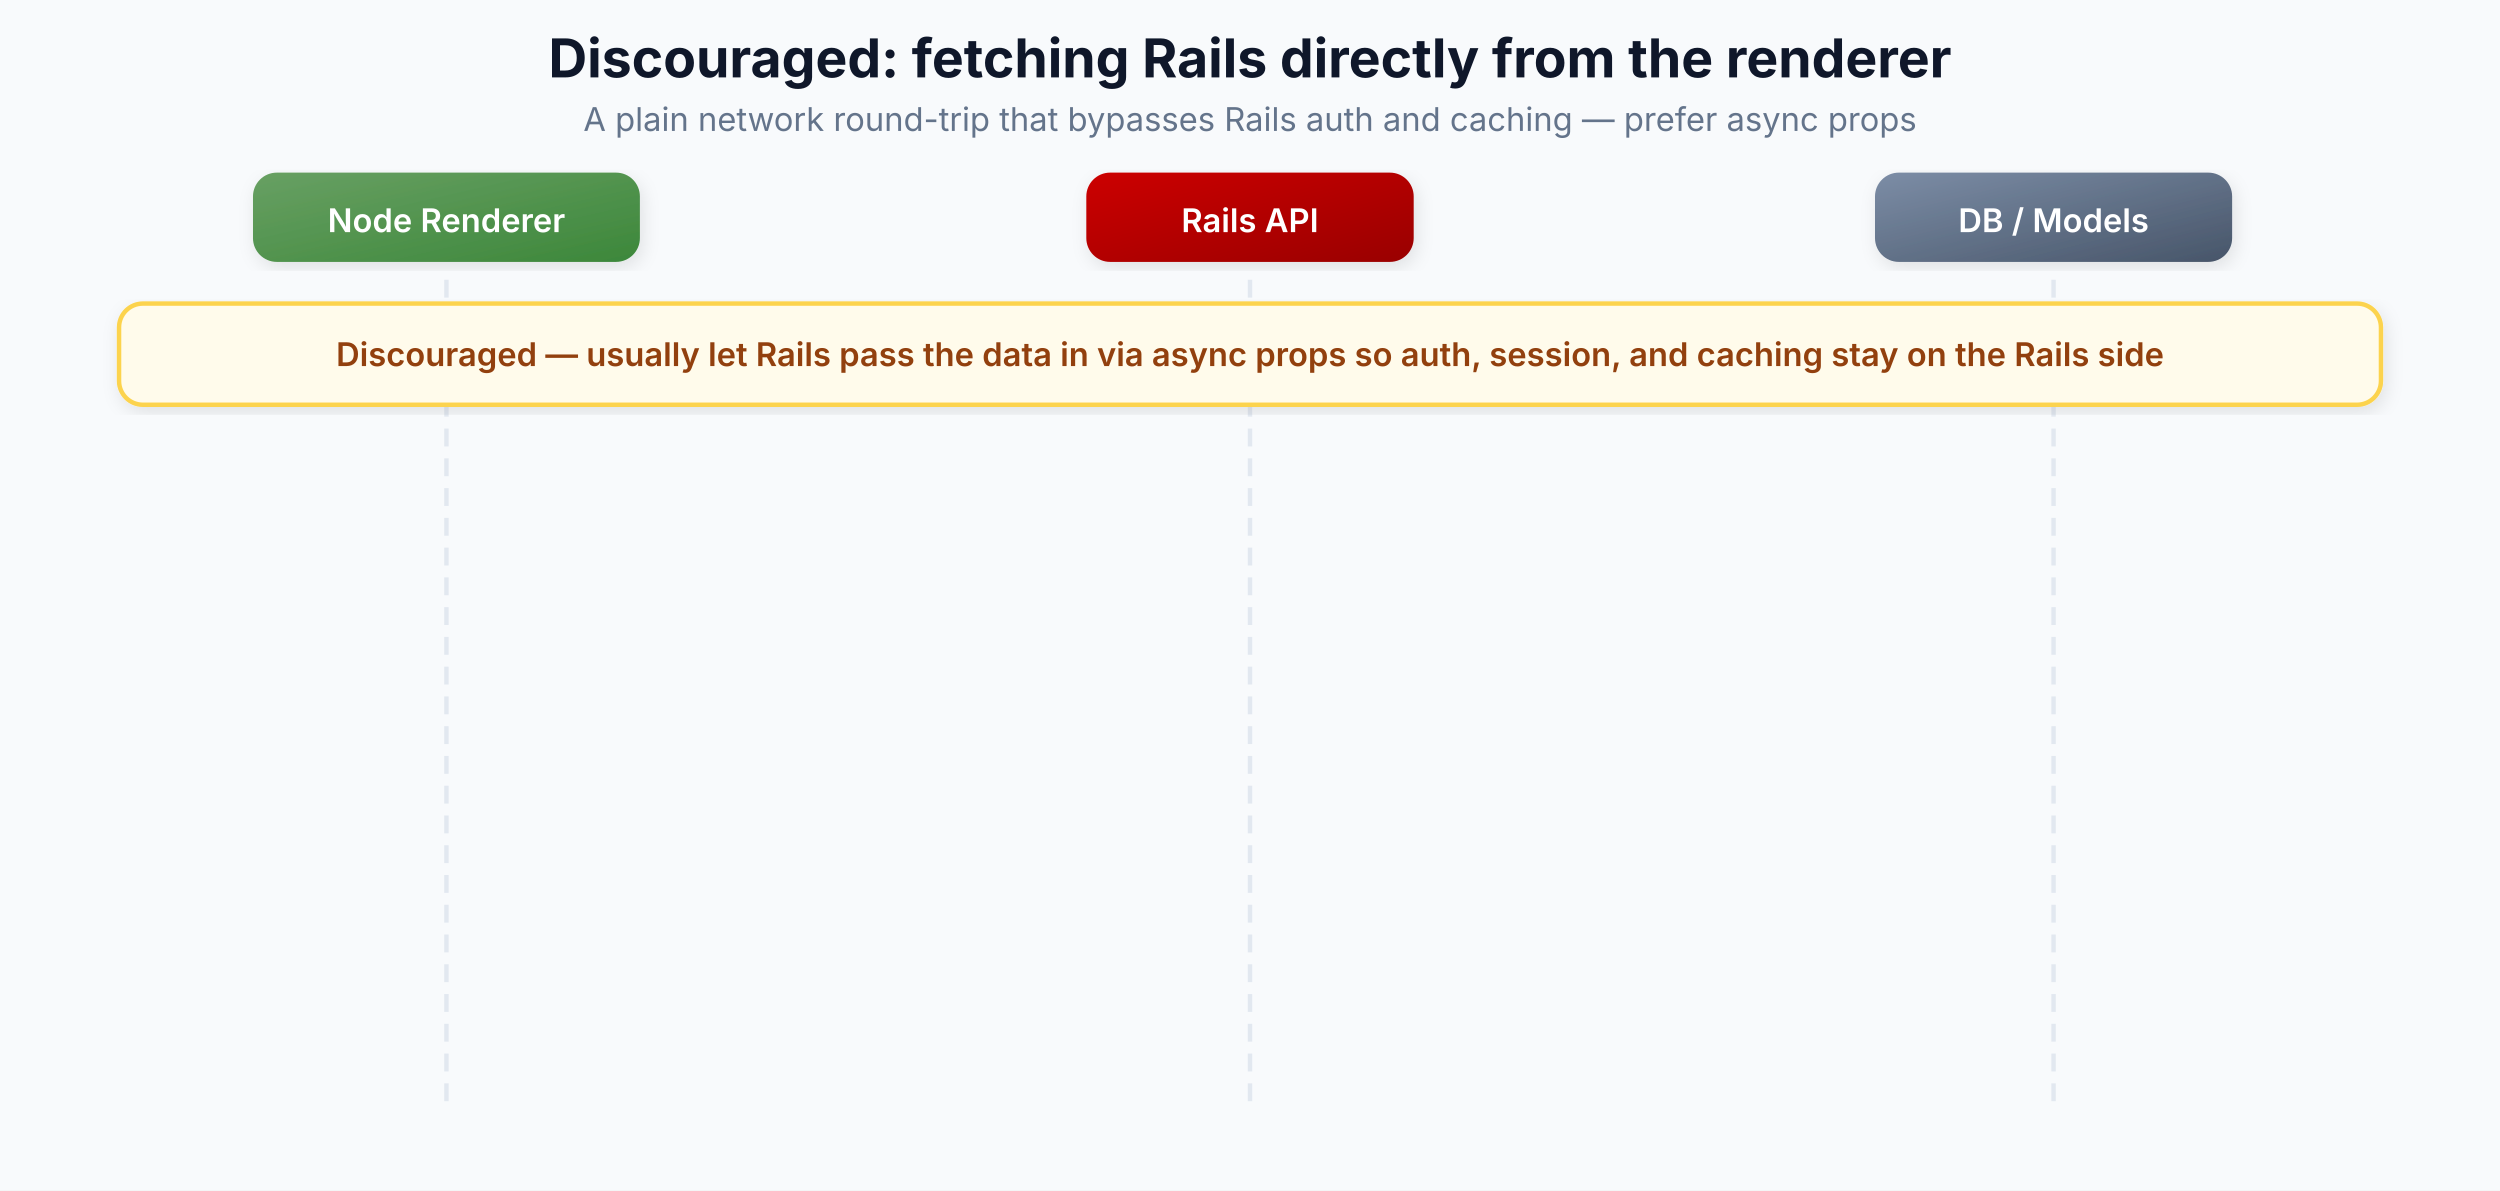
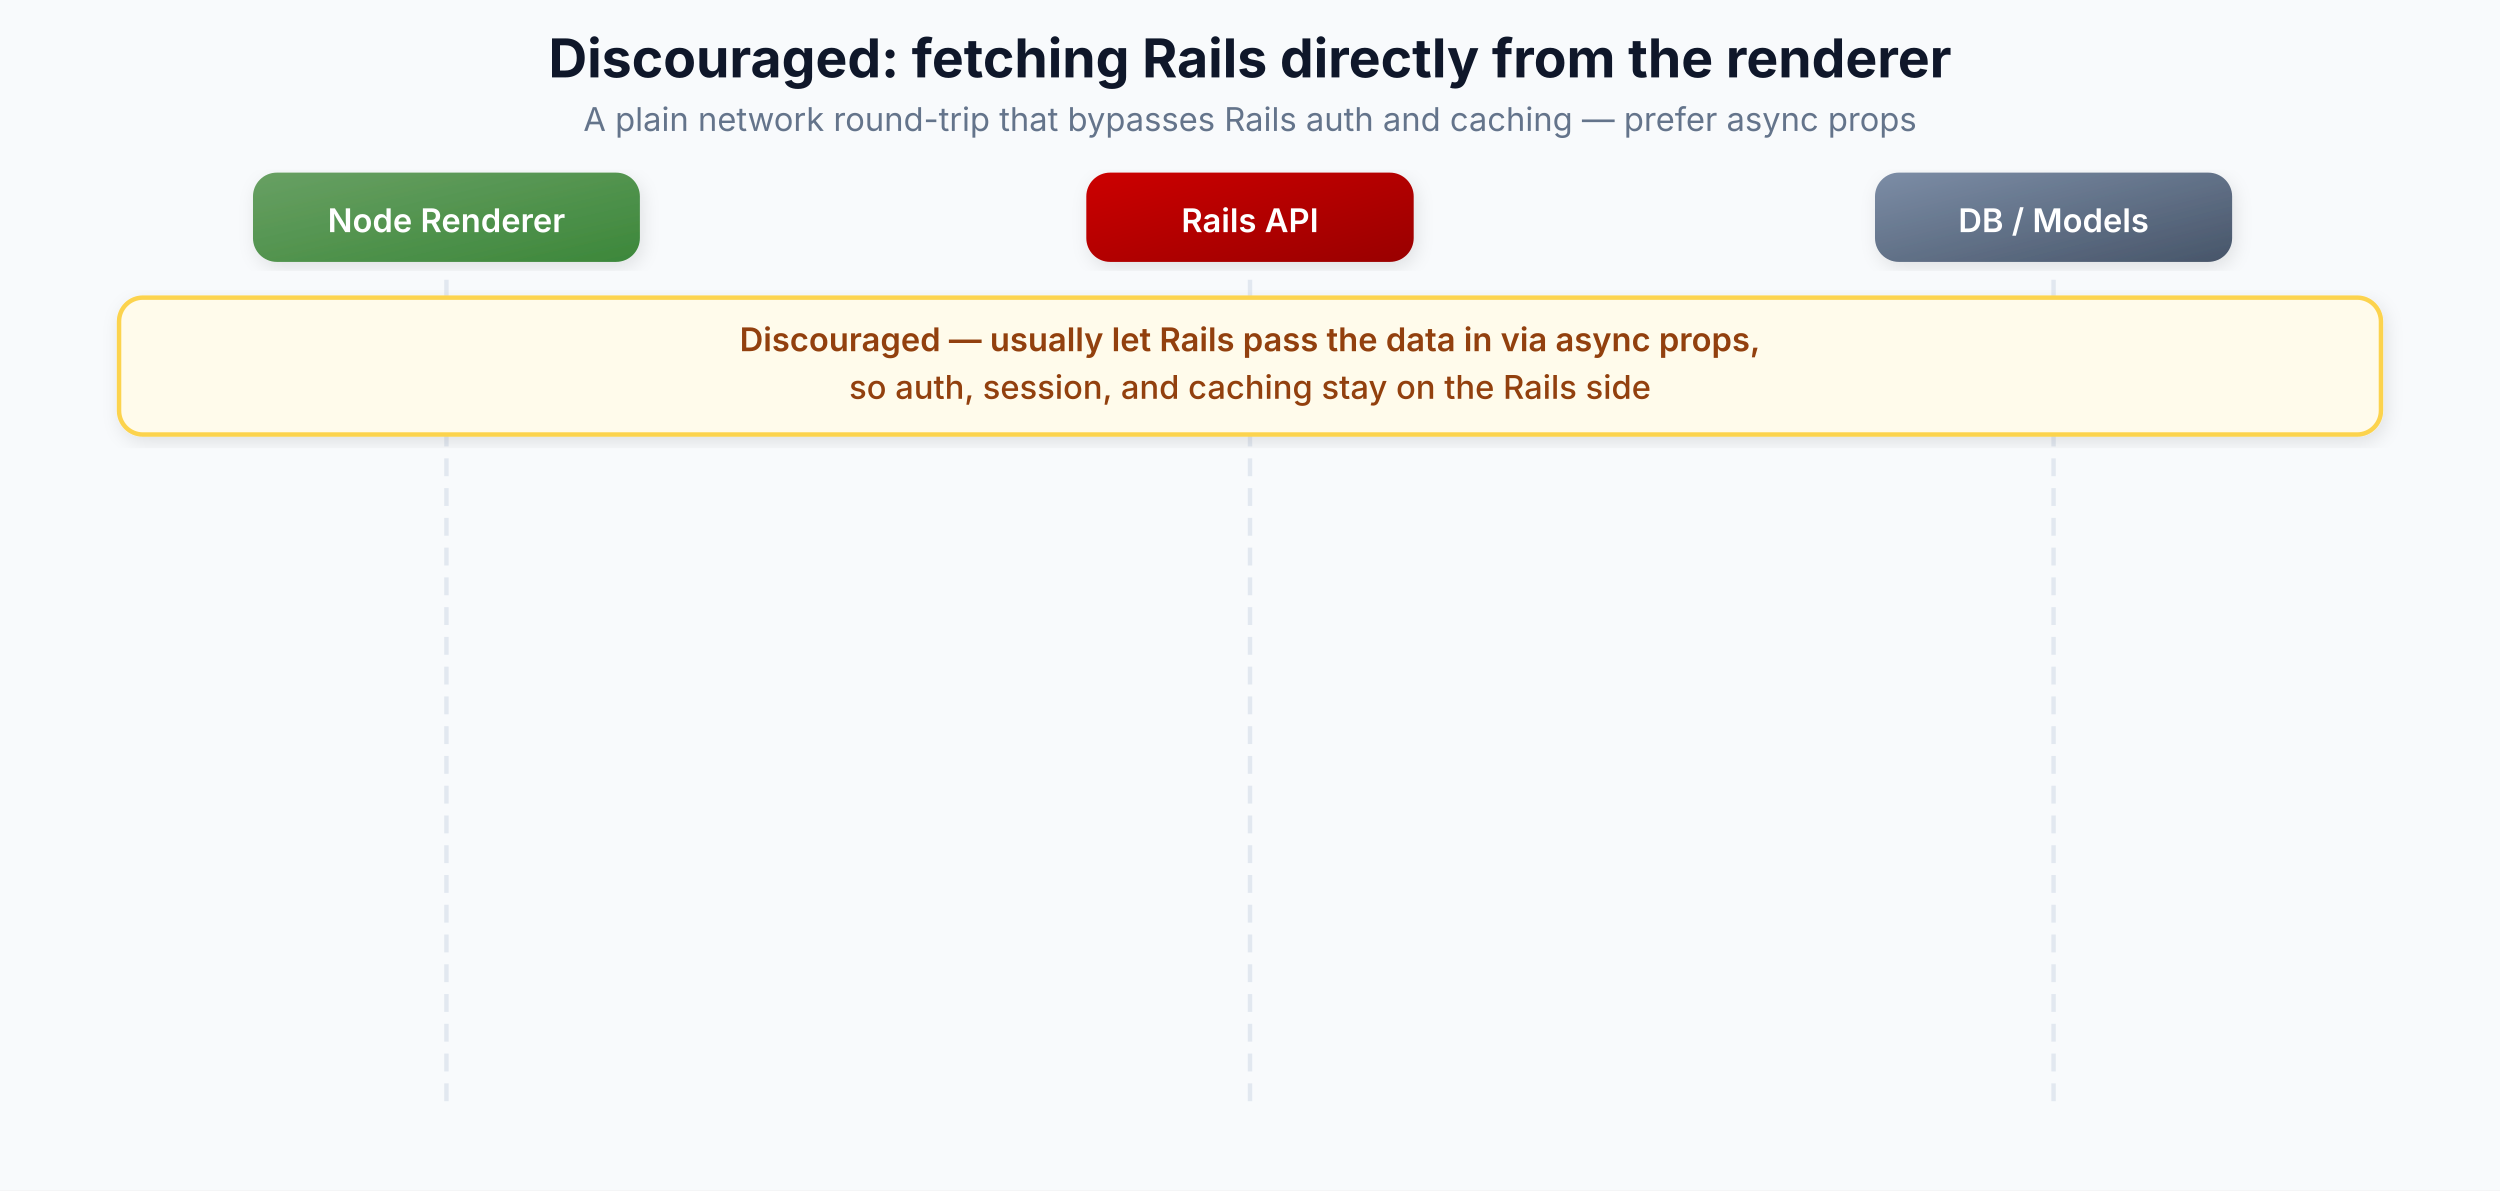
<svg xmlns="http://www.w3.org/2000/svg" viewBox="0 0 840 400" font-family="system-ui, -apple-system, 'Segoe UI', sans-serif">
  <defs>
    <linearGradient id="railsGrad" x1="0%" y1="0%" x2="100%" y2="100%">
      <stop offset="0%" stop-color="#CC0000" />
      <stop offset="100%" stop-color="#990000" />
    </linearGradient>
    <linearGradient id="nodeGrad" x1="0%" y1="0%" x2="100%" y2="100%">
      <stop offset="0%" stop-color="#68A063" />
      <stop offset="100%" stop-color="#3C873A" />
    </linearGradient>
    <linearGradient id="dataGrad" x1="0%" y1="0%" x2="100%" y2="100%">
      <stop offset="0%" stop-color="#7C8DA6" />
      <stop offset="100%" stop-color="#475569" />
    </linearGradient>
    <filter id="shadow">
      <feDropShadow dx="1" dy="2" stdDeviation="3" flood-opacity="0.1" />
    </filter>
    <style>
      .bg { fill: #F8FAFC; }
      .title { fill: #0F172A; }
      .subtitle { fill: #64748B; }
      .lane-line { stroke: #E2E8F0; }
      .callout-box { fill: #FFFBEB; stroke: #FCD34D; }
      .callout-title { fill: #92400E; }
      .msg-box { fill: #FEF3C7; stroke: #F59E0B; }
      .msg-text { fill: #92400E; }
      .ret-box { fill: #F1F5F9; stroke: #CBD5E1; }
      .ret-text { fill: #475569; }
      .arrow-warn { stroke: #F59E0B; }
      .head-warn { fill: #F59E0B; }
      .arrow-ret { stroke: #94A3B8; }
      .head-ret { fill: #94A3B8; }
      @media (prefers-color-scheme: dark) {
        .bg { fill: #0F172A; }
        .title { fill: #F1F5F9; }
        .subtitle { fill: #94A3B8; }
        .lane-line { stroke: #334155; }
        .callout-box { fill: #422006; stroke: #F59E0B; }
        .callout-title { fill: #FCD34D; }
        .msg-box { fill: #422006; stroke: #F59E0B; }
        .msg-text { fill: #FDE68A; }
        .ret-box { fill: #1E293B; stroke: #475569; }
        .ret-text { fill: #CBD5E1; }
        .arrow-ret { stroke: #CBD5E1; }
        .head-ret { fill: #CBD5E1; }
+         .arrow-warn { stroke: #FCD34D; }
+         .head-warn { fill: #FCD34D; }
      }
      .st1 { opacity:0; animation: reveal 9s ease 0.6s infinite; }
      .st2 { opacity:0; animation: reveal 9s ease 1.4s infinite; }
      .st3 { opacity:0; animation: reveal 9s ease 2.2s infinite; }
      .st4 { opacity:0; animation: reveal 9s ease 3.0s infinite; }
      .st5 { opacity:0; animation: reveal 9s ease 3.8s infinite; }
      @keyframes reveal { 0% { opacity:0; } 4% { opacity:1; } 90% { opacity:1; } 96% { opacity:0; } 100% { opacity:0; } }
      @media (prefers-reduced-motion: reduce) { * { animation: none !important; opacity: 1 !important; } }
    </style>
  </defs>
  <rect width="840" height="400" class="bg" />
  <text x="420" y="26" text-anchor="middle" font-size="18" font-weight="700" class="title">Discouraged: fetching Rails directly from the renderer</text>
  <text x="420" y="44" text-anchor="middle" font-size="11" class="subtitle">A plain network round-trip that bypasses Rails auth and caching — prefer async props</text>
  <rect x="85" y="58" width="130" height="30" rx="8" fill="url(#nodeGrad)" filter="url(#shadow)" />
  <text x="150" y="78" text-anchor="middle" font-size="11" font-weight="600" fill="white">Node Renderer</text>
  <rect x="365" y="58" width="110" height="30" rx="8" fill="url(#railsGrad)" filter="url(#shadow)" />
  <text x="420" y="78" text-anchor="middle" font-size="11" font-weight="600" fill="white">Rails API</text>
  <rect x="630" y="58" width="120" height="30" rx="8" fill="url(#dataGrad)" filter="url(#shadow)" />
  <text x="690" y="78" text-anchor="middle" font-size="11" font-weight="600" fill="white">DB / Models</text>
  <line x1="150" y1="94" x2="150" y2="372" class="lane-line" stroke-width="1.5" stroke-dasharray="6 4" />
  <line x1="420" y1="94" x2="420" y2="372" class="lane-line" stroke-width="1.5" stroke-dasharray="6 4" />
  <line x1="690" y1="94" x2="690" y2="372" class="lane-line" stroke-width="1.5" stroke-dasharray="6 4" />
  <g>
-     <rect x="40" y="102" width="760" height="34" rx="8" class="callout-box" stroke-width="1.5" filter="url(#shadow)" />
-     <text x="420" y="123" text-anchor="middle" font-size="11" font-weight="600" class="callout-title">Discouraged — usually let Rails pass the data in via async props so auth, session, and caching stay on the Rails side</text>
+     <rect x="40" y="100" width="760" height="46" rx="8" class="callout-box" stroke-width="1.5" filter="url(#shadow)" />
+     <text x="420" y="118" text-anchor="middle" font-size="11" font-weight="600" class="callout-title">Discouraged — usually let Rails pass the data in via async props,<tspan x="420" dy="16" font-weight="500">so auth, session, and caching stay on the Rails side</tspan>
+     </text>
  </g>
  <g class="st1">
    <line x1="156" y1="172" x2="414" y2="172" class="arrow-warn" stroke-width="1.5" />
    <polygon points="414,169 421,172 414,175" class="head-warn" />
    <rect x="210" y="162" width="120" height="18" rx="4" class="msg-box" stroke-width="1" />
    <text x="270" y="174" text-anchor="middle" font-size="9" font-weight="500" class="msg-text">Ask Rails API for data</text>
  </g>
  <g class="st2">
    <line x1="426" y1="210" x2="684" y2="210" class="arrow-warn" stroke-width="1.5" />
    <polygon points="684,207 691,210 684,213" class="head-warn" />
    <rect x="486" y="200" width="138" height="18" rx="4" class="msg-box" stroke-width="1" />
    <text x="555" y="212" text-anchor="middle" font-size="9" font-weight="500" class="msg-text">Load and authorize data</text>
  </g>
  <g class="st3">
    <line x1="684" y1="248" x2="426" y2="248" class="arrow-ret" stroke-width="1.5" stroke-dasharray="6 3" />
    <polygon points="426,245 419,248 426,251" class="head-ret" />
    <rect x="520" y="238" width="70" height="18" rx="4" class="ret-box" stroke-width="1" />
    <text x="555" y="250" text-anchor="middle" font-size="9" font-weight="500" class="ret-text">Data</text>
  </g>
  <g class="st4">
    <line x1="414" y1="286" x2="156" y2="286" class="arrow-ret" stroke-width="1.5" stroke-dasharray="6 3" />
    <polygon points="156,283 149,286 156,289" class="head-ret" />
    <rect x="220" y="276" width="100" height="18" rx="4" class="ret-box" stroke-width="1" />
    <text x="270" y="288" text-anchor="middle" font-size="9" font-weight="500" class="ret-text">JSON data</text>
  </g>
  <g class="st5">
    <path d="M 156 318 h 44 v 26 h -44" fill="none" class="arrow-ret" stroke-width="1.5" />
    <polygon points="159,341 152,344 159,347" class="head-ret" />
    <rect x="206" y="322" width="124" height="18" rx="4" class="ret-box" stroke-width="1" />
    <text x="268" y="334" text-anchor="middle" font-size="9" font-weight="500" class="ret-text">Continue rendering</text>
  </g>
</svg>
